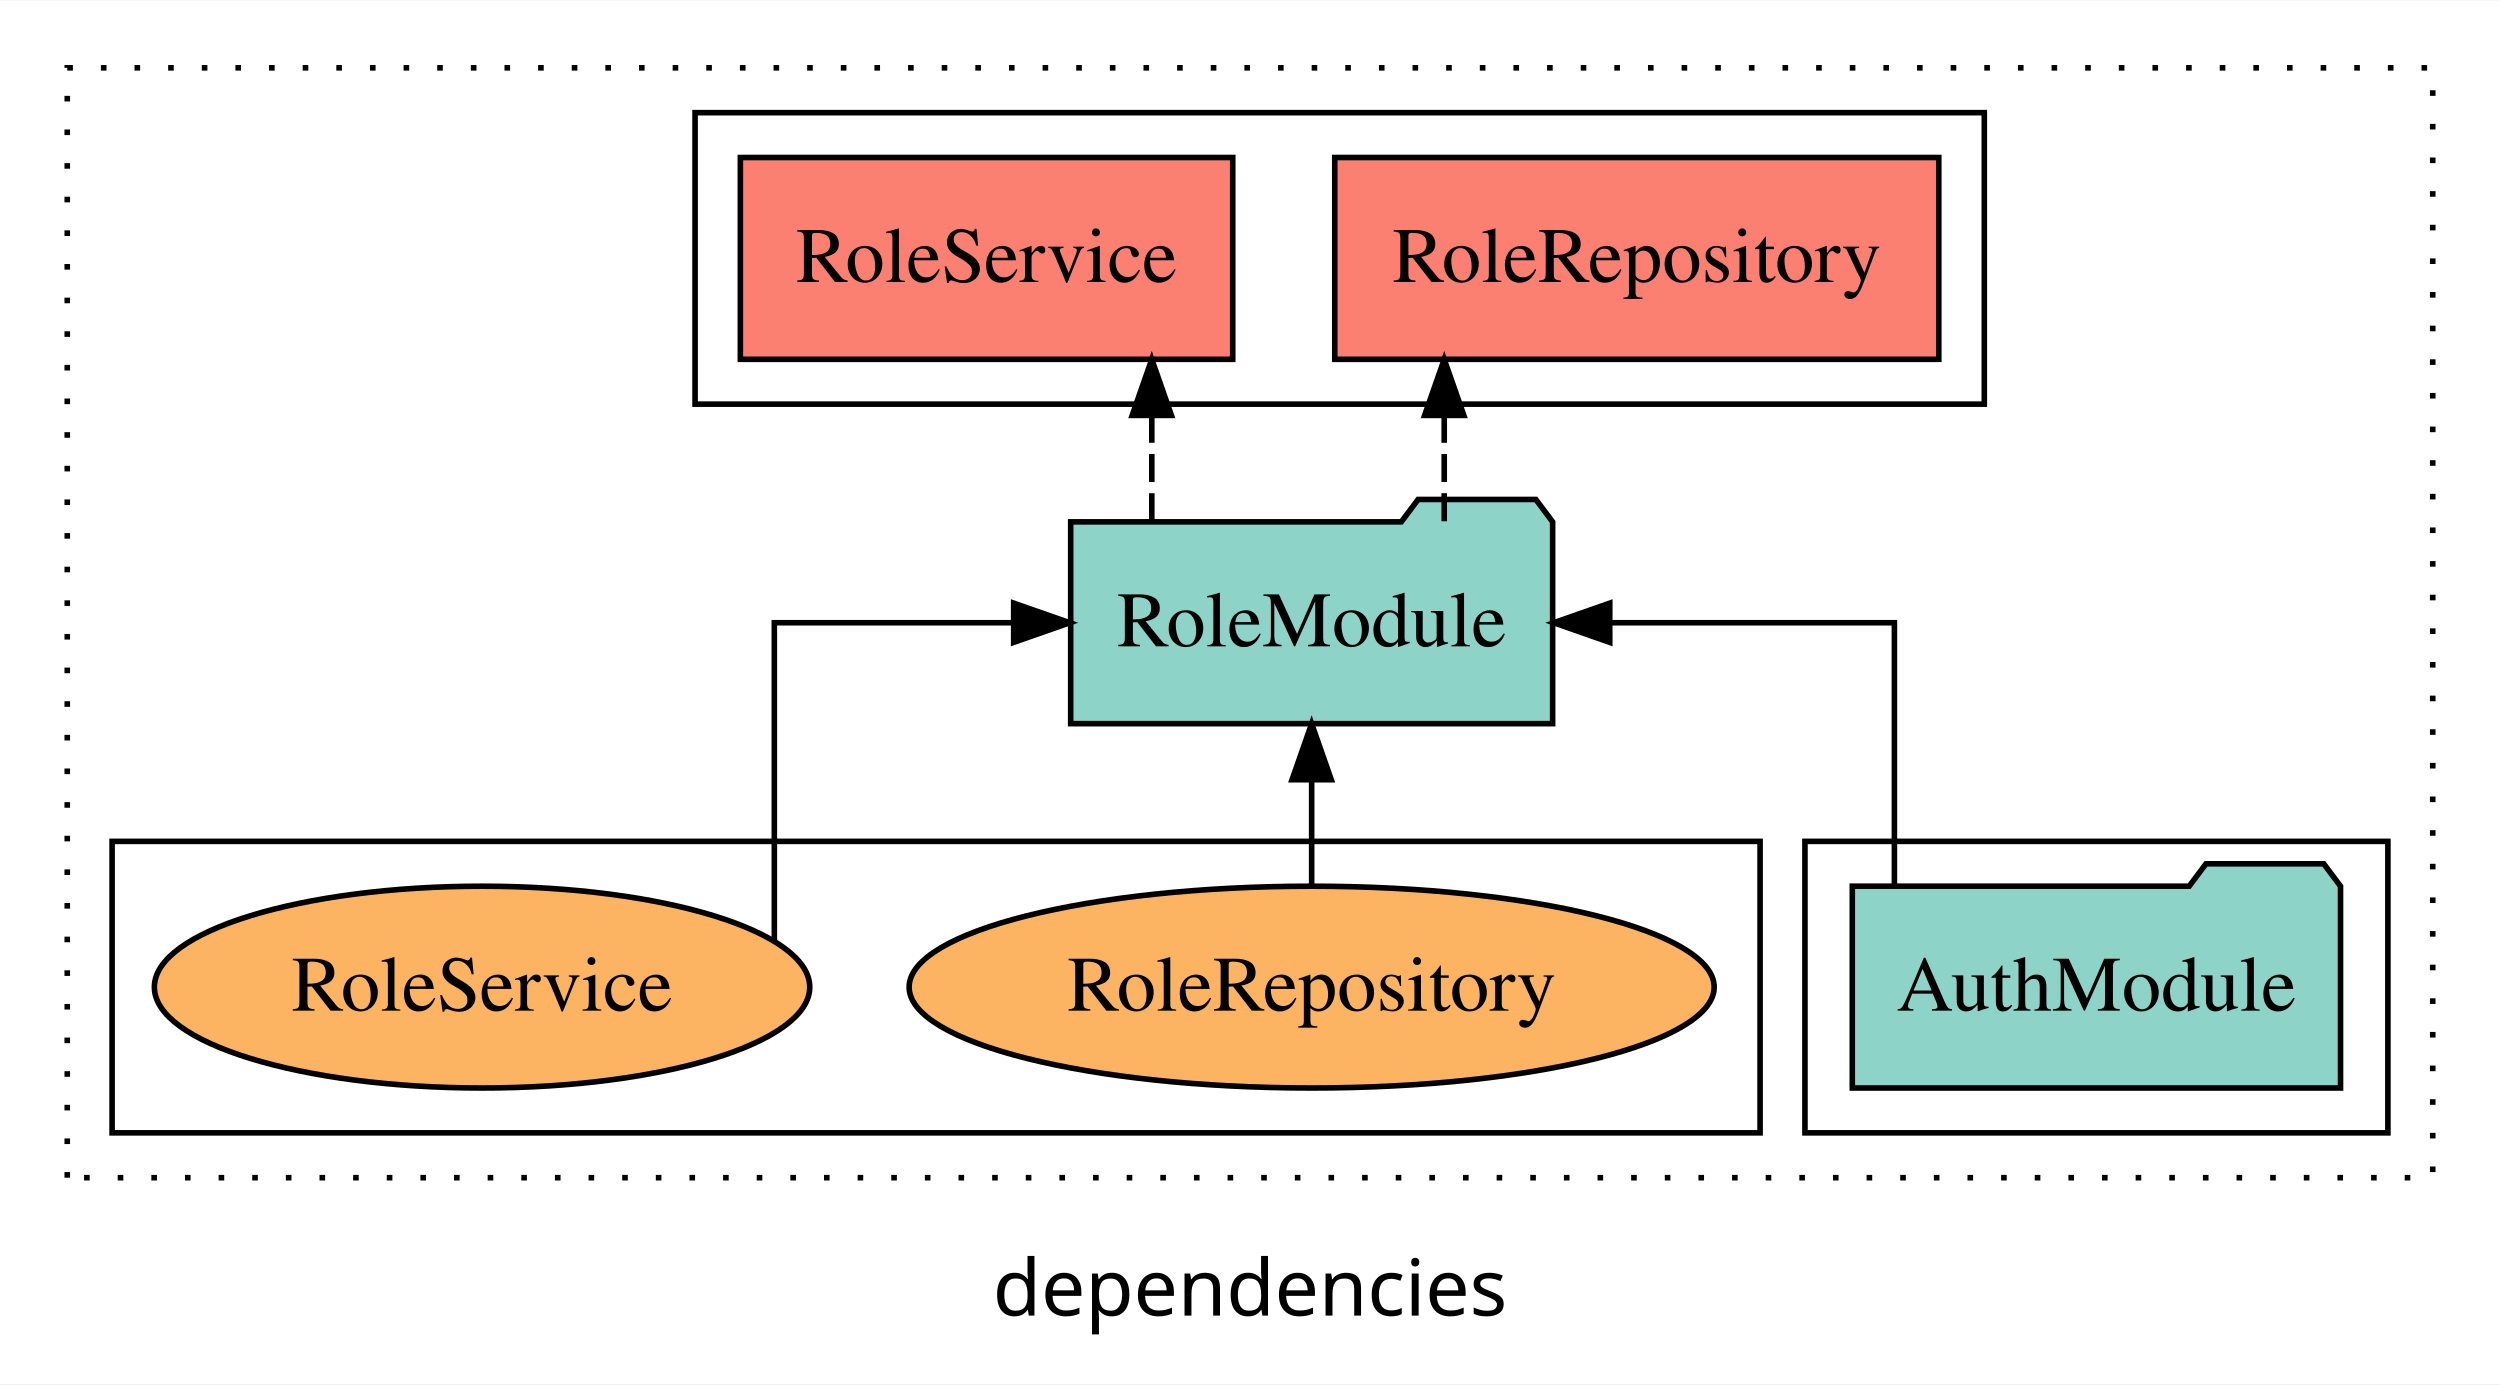
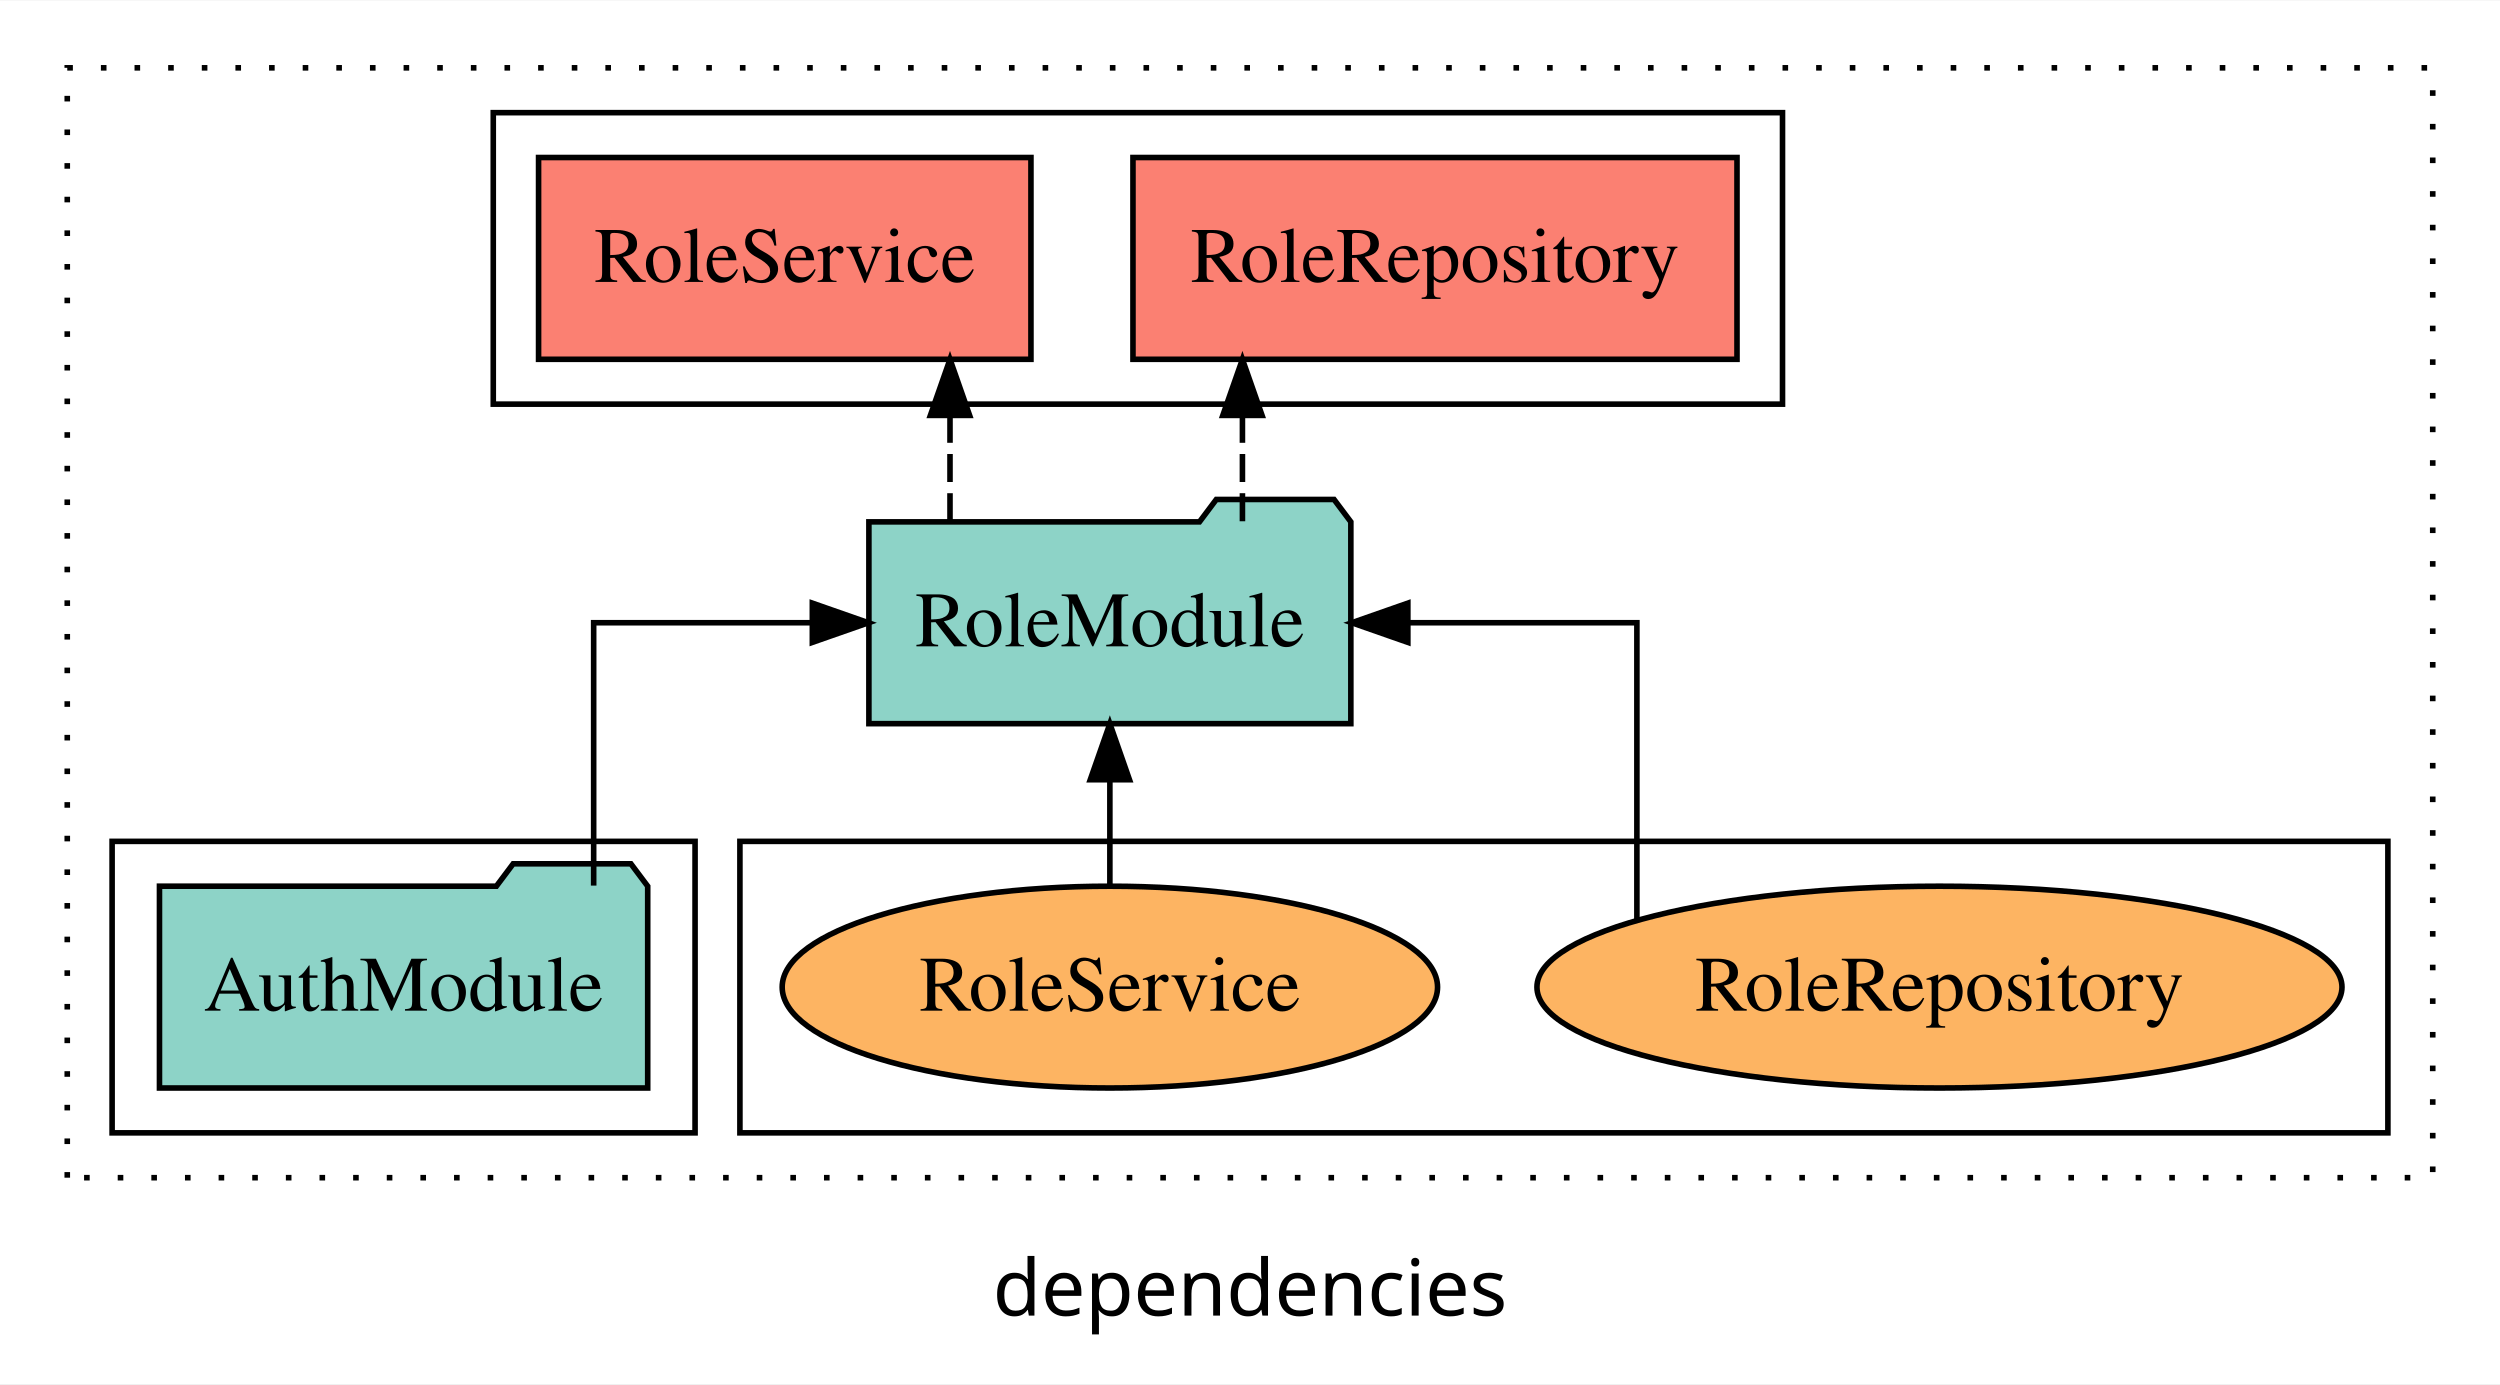
<svg xmlns="http://www.w3.org/2000/svg" width="446pt" height="247pt" viewBox="0.00 0.00 446.00 246.80">
  <g id="graph0" class="graph" transform="scale(1 1) rotate(0) translate(4 242.8)">
    <polygon fill="white" stroke="transparent" points="-4,4 -4,-242.8 442,-242.8 442,4 -4,4" />
    <text text-anchor="middle" x="219" y="-8.2" font-family="sans-serif" font-size="14.00">dependencies</text>
    <g id="clust1" class="cluster">
      <polygon fill="none" stroke="black" stroke-dasharray="1,5" points="8,-32.8 8,-230.8 430,-230.8 430,-32.8 8,-32.8" />
    </g>
-     <g id="clust3" class="cluster">
-       <polygon fill="none" stroke="black" points="318,-40.8 318,-92.8 422,-92.8 422,-40.8 318,-40.8" />
-     </g>
    <g id="clust6" class="cluster">
-       <polygon fill="none" stroke="black" points="16,-40.8 16,-92.8 310,-92.8 310,-40.8 16,-40.8" />
+       <polygon fill="none" stroke="black" points="128,-40.8 128,-92.8 422,-92.8 422,-40.8 128,-40.8" />
    </g>
    <g id="clust4" class="cluster">
-       <polygon fill="none" stroke="black" points="120,-170.8 120,-222.8 350,-222.8 350,-170.8 120,-170.8" />
+       <polygon fill="none" stroke="black" points="84,-170.8 84,-222.8 314,-222.8 314,-170.8 84,-170.8" />
+     </g>
+     <g id="clust3" class="cluster">
+       <polygon fill="none" stroke="black" points="16,-40.8 16,-92.8 120,-92.8 120,-40.8 16,-40.8" />
    </g>
    <g id="node1" class="node">
-       <polygon fill="#8dd3c7" stroke="black" points="413.55,-84.8 410.55,-88.8 389.55,-88.8 386.55,-84.8 326.45,-84.8 326.45,-48.8 413.55,-48.8 413.55,-84.8" />
-       <text text-anchor="middle" x="370" y="-62.6" font-family="Times,serif" font-size="14.00">AuthModule</text>
+       <polygon fill="#8dd3c7" stroke="black" points="111.55,-84.8 108.55,-88.8 87.55,-88.8 84.55,-84.8 24.45,-84.8 24.45,-48.8 111.55,-48.8 111.55,-84.8" />
+       <text text-anchor="middle" x="68" y="-62.6" font-family="Times,serif" font-size="14.00">AuthModule</text>
    </g>
    <g id="node2" class="node">
-       <polygon fill="#8dd3c7" stroke="black" points="272.99,-149.8 269.99,-153.8 248.99,-153.8 245.99,-149.8 187.01,-149.8 187.01,-113.8 272.99,-113.8 272.99,-149.8" />
-       <text text-anchor="middle" x="230" y="-127.6" font-family="Times,serif" font-size="14.00">RoleModule</text>
+       <polygon fill="#8dd3c7" stroke="black" points="236.99,-149.8 233.99,-153.8 212.99,-153.8 209.99,-149.8 151.01,-149.8 151.01,-113.8 236.99,-113.8 236.99,-149.8" />
+       <text text-anchor="middle" x="194" y="-127.6" font-family="Times,serif" font-size="14.00">RoleModule</text>
    </g>
    <g id="edge1" class="edge">
-       <path fill="none" stroke="black" d="M333.96,-84.91C333.96,-104.14 333.96,-131.8 333.96,-131.8 333.96,-131.8 283.18,-131.8 283.18,-131.8" />
-       <polygon fill="black" stroke="black" points="283.18,-128.3 273.18,-131.8 283.18,-135.3 283.18,-128.3" />
+       <path fill="none" stroke="black" d="M101.91,-84.91C101.91,-104.14 101.91,-131.8 101.91,-131.8 101.91,-131.8 140.92,-131.8 140.92,-131.8" />
+       <polygon fill="black" stroke="black" points="140.92,-135.3 150.92,-131.8 140.92,-128.3 140.92,-135.3" />
    </g>
    <g id="node3" class="node">
-       <polygon fill="#fb8072" stroke="black" points="341.88,-214.8 234.12,-214.8 234.12,-178.8 341.88,-178.8 341.88,-214.8" />
-       <text text-anchor="middle" x="288" y="-192.6" font-family="Times,serif" font-size="14.00">RoleRepository </text>
+       <polygon fill="#fb8072" stroke="black" points="305.88,-214.8 198.12,-214.8 198.12,-178.8 305.88,-178.8 305.88,-214.8" />
+       <text text-anchor="middle" x="252" y="-192.6" font-family="Times,serif" font-size="14.00">RoleRepository </text>
    </g>
    <g id="edge2" class="edge">
-       <path fill="none" stroke="black" stroke-dasharray="5,2" d="M253.65,-149.91C253.65,-149.91 253.65,-168.79 253.65,-168.79" />
-       <polygon fill="black" stroke="black" points="250.15,-168.79 253.65,-178.79 257.15,-168.79 250.15,-168.79" />
+       <path fill="none" stroke="black" stroke-dasharray="5,2" d="M217.65,-149.91C217.65,-149.91 217.65,-168.79 217.65,-168.79" />
+       <polygon fill="black" stroke="black" points="214.15,-168.79 217.65,-178.79 221.15,-168.79 214.15,-168.79" />
    </g>
    <g id="node4" class="node">
-       <polygon fill="#fb8072" stroke="black" points="215.92,-214.8 128.08,-214.8 128.08,-178.8 215.92,-178.8 215.92,-214.8" />
-       <text text-anchor="middle" x="172" y="-192.6" font-family="Times,serif" font-size="14.00">RoleService </text>
+       <polygon fill="#fb8072" stroke="black" points="179.92,-214.8 92.08,-214.8 92.08,-178.8 179.92,-178.8 179.92,-214.8" />
+       <text text-anchor="middle" x="136" y="-192.6" font-family="Times,serif" font-size="14.00">RoleService </text>
    </g>
    <g id="edge3" class="edge">
-       <path fill="none" stroke="black" stroke-dasharray="5,2" d="M201.48,-149.91C201.48,-149.91 201.48,-168.79 201.48,-168.79" />
-       <polygon fill="black" stroke="black" points="197.98,-168.79 201.48,-178.79 204.98,-168.79 197.98,-168.79" />
+       <path fill="none" stroke="black" stroke-dasharray="5,2" d="M165.48,-149.91C165.48,-149.91 165.48,-168.79 165.48,-168.79" />
+       <polygon fill="black" stroke="black" points="161.98,-168.79 165.48,-178.79 168.98,-168.79 161.98,-168.79" />
    </g>
    <g id="node5" class="node">
-       <ellipse fill="#fdb462" stroke="black" cx="230" cy="-66.8" rx="71.81" ry="18" />
-       <text text-anchor="middle" x="230" y="-62.6" font-family="Times,serif" font-size="14.00">RoleRepository</text>
+       <ellipse fill="#fdb462" stroke="black" cx="342" cy="-66.8" rx="71.81" ry="18" />
+       <text text-anchor="middle" x="342" y="-62.6" font-family="Times,serif" font-size="14.00">RoleRepository</text>
    </g>
    <g id="edge4" class="edge">
-       <path fill="none" stroke="black" d="M230,-84.91C230,-84.91 230,-103.79 230,-103.79" />
-       <polygon fill="black" stroke="black" points="226.5,-103.79 230,-113.79 233.5,-103.79 226.5,-103.79" />
+       <path fill="none" stroke="black" d="M288.02,-78.72C288.02,-97.49 288.02,-131.8 288.02,-131.8 288.02,-131.8 247.16,-131.8 247.16,-131.8" />
+       <polygon fill="black" stroke="black" points="247.16,-128.3 237.16,-131.8 247.16,-135.3 247.16,-128.3" />
    </g>
    <g id="node6" class="node">
-       <ellipse fill="#fdb462" stroke="black" cx="82" cy="-66.8" rx="58.46" ry="18" />
-       <text text-anchor="middle" x="82" y="-62.6" font-family="Times,serif" font-size="14.00">RoleService</text>
+       <ellipse fill="#fdb462" stroke="black" cx="194" cy="-66.8" rx="58.46" ry="18" />
+       <text text-anchor="middle" x="194" y="-62.6" font-family="Times,serif" font-size="14.00">RoleService</text>
    </g>
    <g id="edge5" class="edge">
-       <path fill="none" stroke="black" d="M134.14,-75.03C134.14,-92.52 134.14,-131.8 134.14,-131.8 134.14,-131.8 176.84,-131.8 176.84,-131.8" />
-       <polygon fill="black" stroke="black" points="176.84,-135.3 186.84,-131.8 176.84,-128.3 176.84,-135.3" />
+       <path fill="none" stroke="black" d="M194,-84.91C194,-84.91 194,-103.79 194,-103.79" />
+       <polygon fill="black" stroke="black" points="190.5,-103.79 194,-113.79 197.5,-103.79 190.5,-103.79" />
    </g>
  </g>
</svg>
